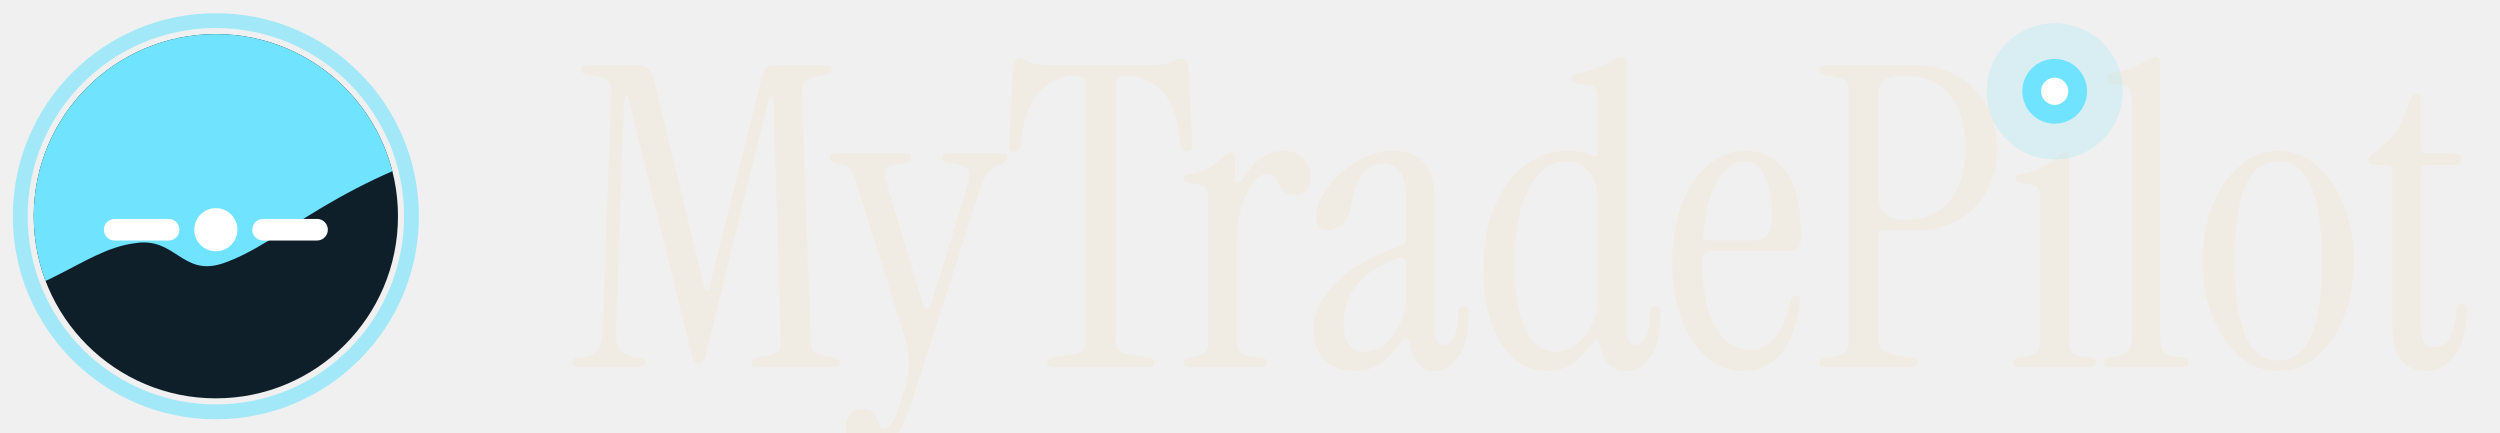
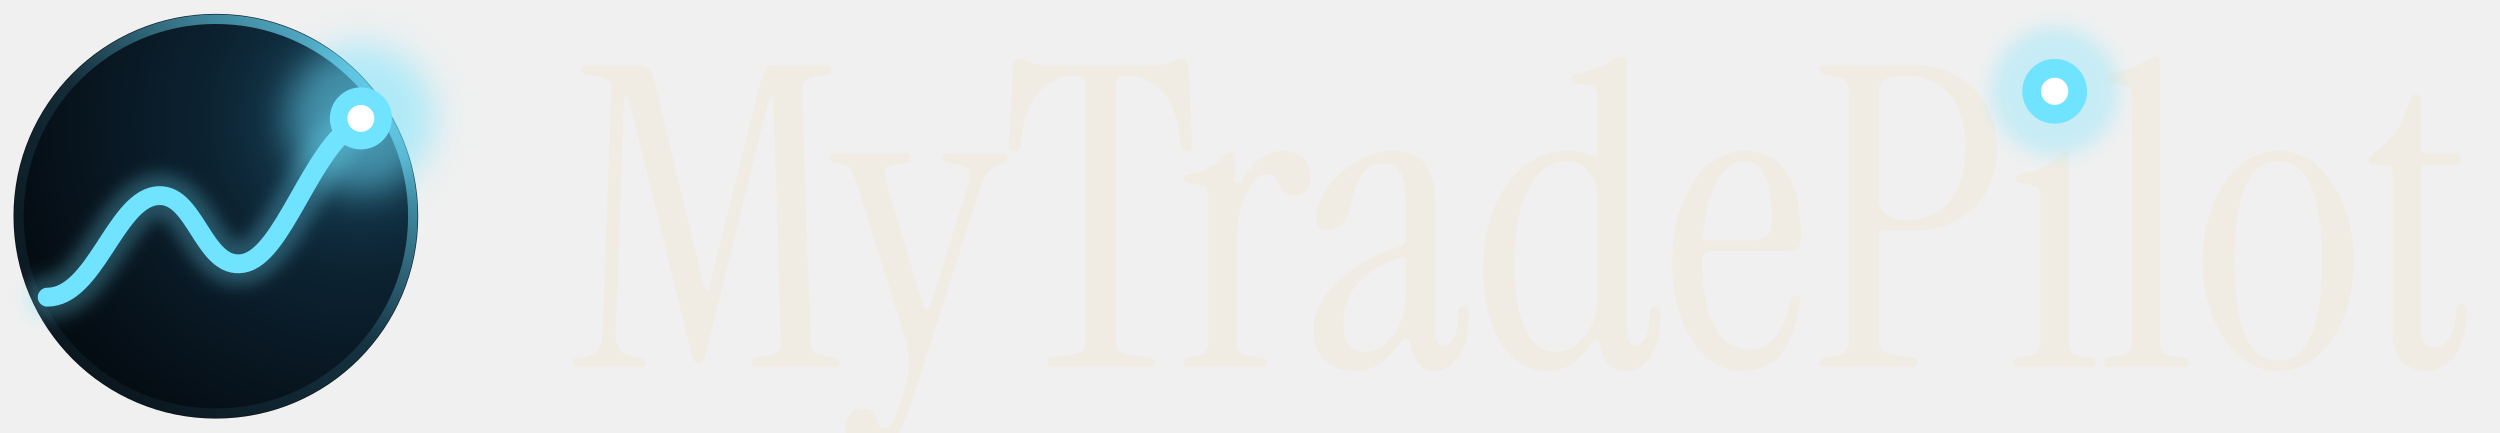
<svg xmlns="http://www.w3.org/2000/svg" viewBox="0 0 185.31 32.00" width="185" height="32" role="img" aria-label="MyTradePilot">
  <g transform="scale(0.5)">
    <defs>
-       <clipPath id="mtp-clip">
-         <circle cx="32" cy="32" r="27" />
-       </clipPath>
+       <radialGradient id="mtp-glass" cx="53.5" cy="17.5" r="52" gradientUnits="userSpaceOnUse">
+         <stop offset="0" stop-color="#17445c" />
+         <stop offset="0.45" stop-color="#0c2231" />
+         <stop offset="1" stop-color="#050d14" />
+       </radialGradient>
+       <linearGradient id="mtp-rim" x1="54" y1="10" x2="14" y2="56" gradientUnits="userSpaceOnUse">
+         <stop offset="0" stop-color="#6fe3ff" stop-opacity="0.7" />
+         <stop offset="0.5" stop-color="#6fe3ff" stop-opacity="0.12" />
+         <stop offset="1" stop-color="#6fe3ff" stop-opacity="0.05" />
+       </linearGradient>
+       <filter id="mtp-bloom" x="-60%" y="-60%" width="220%" height="220%">
+         <feGaussianBlur stdDeviation="2.6" />
+       </filter>
+       <filter id="mtp-haze" x="-30%" y="-30%" width="160%" height="160%">
+         <feGaussianBlur stdDeviation="1.2" />
+       </filter>
    </defs>
-     <circle cx="32" cy="32" r="27" fill="#0e1f2a" />
-     <path d="M-10 46 C6 45 12 37 20 36 C26 35 27 41 33 39 C42 36 50 26 74 20 L74 -10 L-10 -10 Z" fill="#6fe3ff" clip-path="url(#mtp-clip)" />
-     <circle cx="32" cy="32" r="29" fill="none" stroke="#6fe3ff" stroke-width="2.2" opacity="0.6" />
-     <path d="M17 34 H25 M39 34 H47" stroke="#ffffff" stroke-width="3.2" stroke-linecap="round" />
-     <circle cx="32" cy="34" r="3.2" fill="#ffffff" />
+     <circle cx="32" cy="32" r="30" fill="url(#mtp-glass)" />
+     <circle cx="32" cy="32" r="29.2" fill="none" stroke="url(#mtp-rim)" stroke-width="1.4" />
+     <path d="M7 44 C14 44 17 30 23 29 C29 28 30 40 36 39 C42 38 46 22 53 18" fill="none" stroke="#6fe3ff" stroke-width="6.5" stroke-linecap="round" opacity="0.28" filter="url(#mtp-haze)" />
+     <path d="M7 44 C14 44 17 30 23 29 C29 28 30 40 36 39 C42 38 46 22 53 18" fill="none" stroke="#6fe3ff" stroke-width="2.8" stroke-linecap="round" />
+     <circle cx="53.5" cy="17.5" r="11" fill="#6fe3ff" opacity="0.5" filter="url(#mtp-bloom)" />
+     <circle cx="53.5" cy="17.5" r="4.6" fill="#6fe3ff" />
+     <circle cx="53.5" cy="17.5" r="2" fill="#ffffff" />
  </g>
+   <defs>
+     <filter id="mtp-wbloom" x="-100%" y="-100%" width="300%" height="300%">
+       <feGaussianBlur stdDeviation="0.67" />
+     </filter>
+   </defs>
  <g transform="translate(42.00 27.20)">
    <path fill="#f1ece3" d="M9.80 -0.31Q9.68 -0.31 9.52 -0.40Q9.36 -0.50 9.30 -0.81L4.60 -19.88Q4.57 -20.10 4.42 -20.08Q4.26 -20.07 4.26 -19.85L3.64 -2.68Q3.61 -1.80 3.92 -1.35Q4.23 -0.90 5.01 -0.78L5.41 -0.72Q5.82 -0.68 5.82 -0.34Q5.82 0.00 5.35 0.00H0.90Q0.44 0.00 0.44 -0.34Q0.44 -0.68 0.84 -0.72L1.24 -0.78Q2.05 -0.90 2.35 -1.35Q2.64 -1.80 2.68 -2.68L3.30 -20.35Q3.33 -21.00 3.11 -21.22Q2.89 -21.44 2.18 -21.56L1.46 -21.68Q1.06 -21.78 1.06 -22.06Q1.06 -22.40 1.52 -22.40H5.26Q6.22 -22.40 6.44 -21.47L10.20 -5.94Q10.27 -5.72 10.41 -5.72Q10.55 -5.72 10.58 -5.94L14.50 -21.62Q14.68 -22.40 15.49 -22.40H19.16Q19.63 -22.40 19.63 -22.06Q19.63 -21.78 19.23 -21.68L18.51 -21.56Q17.86 -21.44 17.64 -21.22Q17.42 -21.00 17.45 -20.35L18.08 -2.05Q18.11 -1.40 18.29 -1.18Q18.48 -0.96 19.13 -0.84L19.85 -0.72Q20.25 -0.62 20.25 -0.34Q20.25 0.00 19.79 0.00H14.16Q13.69 0.00 13.69 -0.34Q13.69 -0.62 14.09 -0.72L14.81 -0.84Q15.46 -0.96 15.68 -1.18Q15.90 -1.40 15.87 -2.05L15.34 -19.85Q15.34 -20.07 15.20 -20.08Q15.06 -20.10 15.00 -19.91L10.27 -0.81Q10.20 -0.50 10.06 -0.40Q9.92 -0.31 9.80 -0.31ZM22.52 6.38Q21.68 6.38 21.19 5.80Q20.69 5.23 20.69 4.48Q20.69 3.89 21.03 3.48Q21.37 3.08 21.96 3.08Q22.46 3.08 22.68 3.30Q22.90 3.52 22.99 3.80Q23.08 4.08 23.18 4.29Q23.27 4.51 23.55 4.51Q23.89 4.51 24.17 4.03Q24.45 3.55 24.95 1.99Q25.26 1.06 25.34 0.37Q25.42 -0.31 25.31 -1.09Q25.20 -1.87 24.83 -2.99L21.44 -13.78Q21.22 -14.53 21.02 -14.75Q20.81 -14.96 20.38 -15.06L19.91 -15.15Q19.51 -15.24 19.51 -15.56Q19.51 -15.87 19.94 -15.87H25.08Q25.51 -15.87 25.51 -15.56Q25.51 -15.21 25.11 -15.15L24.61 -15.09Q23.86 -15.00 23.66 -14.73Q23.46 -14.47 23.68 -13.78L26.41 -4.67Q26.51 -4.36 26.71 -4.36Q26.91 -4.36 27.00 -4.67L29.65 -13.22Q29.90 -14.06 29.79 -14.48Q29.68 -14.90 28.90 -15.03L28.25 -15.15Q27.84 -15.24 27.84 -15.56Q27.84 -15.87 28.28 -15.87H32.23Q32.67 -15.87 32.67 -15.52Q32.67 -15.21 32.29 -15.09L32.01 -15.00Q31.55 -14.84 31.24 -14.44Q30.92 -14.03 30.58 -13.04L25.95 1.43Q25.26 3.61 24.72 4.67Q24.17 5.72 23.68 6.05Q23.18 6.38 22.52 6.38ZM36.09 0.00Q35.62 0.00 35.62 -0.34Q35.62 -0.68 36.03 -0.72L37.43 -0.93Q38.05 -1.03 38.27 -1.26Q38.48 -1.49 38.48 -2.15V-20.81Q38.48 -21.25 38.30 -21.44Q38.11 -21.62 37.52 -21.62Q36.37 -21.62 35.25 -20.63Q34.13 -19.63 33.79 -17.42L33.63 -16.40Q33.57 -15.99 33.20 -15.99Q32.73 -15.99 32.79 -16.52L33.07 -22.15Q33.13 -22.87 33.63 -22.87Q33.85 -22.87 34.04 -22.76Q34.22 -22.65 34.67 -22.52Q35.12 -22.40 36.12 -22.40H43.06Q44.05 -22.40 44.50 -22.52Q44.96 -22.65 45.16 -22.76Q45.36 -22.87 45.55 -22.87Q46.04 -22.87 46.11 -22.15L46.39 -16.52Q46.45 -15.99 45.98 -15.99Q45.61 -15.99 45.55 -16.40L45.39 -17.42Q45.08 -19.63 43.96 -20.63Q42.84 -21.62 41.66 -21.62Q41.07 -21.62 40.88 -21.44Q40.69 -21.25 40.69 -20.81V-2.15Q40.69 -1.49 40.93 -1.26Q41.16 -1.03 41.75 -0.93L43.15 -0.72Q43.56 -0.68 43.56 -0.34Q43.56 0.00 43.09 0.00ZM50.06 -13.88Q51.33 -16.05 53.14 -16.05Q54.16 -16.05 54.66 -15.45Q55.16 -14.84 55.16 -14.09Q55.16 -13.50 54.86 -13.13Q54.57 -12.76 53.95 -12.76Q53.45 -12.76 53.22 -12.99Q52.98 -13.22 52.84 -13.53Q52.70 -13.84 52.52 -14.08Q52.33 -14.31 51.89 -14.31Q51.33 -14.31 50.84 -13.64Q50.34 -12.97 50.01 -11.85Q49.68 -10.73 49.68 -9.30V-2.08Q49.68 -1.43 49.89 -1.15Q50.09 -0.87 50.74 -0.81L51.58 -0.72Q51.92 -0.65 51.92 -0.37Q51.92 0.00 51.46 0.00H46.20Q45.73 0.00 45.73 -0.34Q45.73 -0.62 46.14 -0.72L46.51 -0.78Q47.16 -0.90 47.37 -1.17Q47.57 -1.43 47.57 -2.08V-12.54Q47.57 -13.10 47.40 -13.30Q47.23 -13.50 46.79 -13.56L46.14 -13.66Q45.73 -13.69 45.73 -14.00Q45.73 -14.25 46.23 -14.34Q47.20 -14.50 47.71 -14.84Q48.22 -15.18 48.78 -15.68Q49.06 -15.96 49.25 -15.96Q49.53 -15.96 49.53 -15.59V-13.91Q49.53 -13.69 49.72 -13.64Q49.90 -13.60 50.06 -13.88ZM58.33 0.28Q57.03 0.28 56.19 -0.54Q55.35 -1.37 55.35 -2.74Q55.35 -4.08 56.19 -5.27Q57.03 -6.47 58.49 -7.44Q59.95 -8.40 61.82 -8.99Q62.22 -9.12 62.22 -9.52V-12.35Q62.22 -13.84 61.76 -14.48Q61.29 -15.12 60.48 -15.12Q59.70 -15.12 59.06 -14.42Q58.43 -13.72 58.15 -12.07Q57.99 -11.08 57.48 -10.62Q56.96 -10.17 56.44 -10.17Q55.56 -10.17 55.56 -11.04Q55.56 -11.95 56.08 -12.83Q56.59 -13.72 57.43 -14.45Q58.27 -15.18 59.27 -15.62Q60.26 -16.05 61.26 -16.05Q64.34 -16.05 64.34 -12.48V-2.96Q64.34 -1.65 64.99 -1.65Q65.40 -1.65 65.74 -2.19Q66.08 -2.74 66.08 -4.04Q66.08 -4.54 66.48 -4.54Q66.86 -4.54 66.86 -4.01Q66.86 -1.74 66.06 -0.73Q65.27 0.28 64.28 0.28Q63.53 0.28 63.09 -0.33Q62.66 -0.93 62.50 -1.77Q62.47 -2.08 62.24 -2.10Q62.00 -2.12 61.79 -1.80Q61.04 -0.78 60.26 -0.25Q59.48 0.28 58.33 0.28ZM59.17 -1.15Q59.98 -1.15 60.67 -1.73Q61.35 -2.30 61.79 -3.27Q62.22 -4.23 62.22 -5.44V-7.72Q62.22 -8.31 61.57 -8.06Q59.67 -7.37 58.63 -6.18Q57.59 -4.98 57.59 -3.30Q57.59 -1.15 59.17 -1.15ZM72.64 0.28Q71.28 0.28 70.20 -0.67Q69.13 -1.62 68.54 -3.31Q67.95 -5.01 67.95 -7.25Q67.95 -9.86 68.76 -11.84Q69.56 -13.81 71.00 -14.93Q72.43 -16.05 74.23 -16.05Q74.67 -16.05 75.10 -15.98Q75.54 -15.90 75.94 -15.71Q76.44 -15.46 76.44 -15.93V-19.91Q76.44 -20.47 76.27 -20.69Q76.10 -20.91 75.66 -20.94L74.85 -21.03Q74.51 -21.09 74.51 -21.40Q74.51 -21.72 74.85 -21.78Q75.85 -21.96 76.46 -22.21Q77.06 -22.46 77.47 -22.71Q77.96 -23.02 78.21 -23.02Q78.56 -23.02 78.56 -22.52V-2.96Q78.56 -1.65 79.21 -1.65Q79.61 -1.65 79.96 -2.19Q80.30 -2.74 80.30 -4.04Q80.30 -4.54 80.70 -4.54Q81.08 -4.54 81.08 -4.01Q81.08 -1.74 80.30 -0.73Q79.52 0.28 78.52 0.28Q77.62 0.28 77.16 -0.33Q76.69 -0.93 76.53 -1.77Q76.50 -2.02 76.32 -2.04Q76.13 -2.05 75.97 -1.80Q75.10 -0.59 74.39 -0.16Q73.67 0.28 72.64 0.28ZM73.33 -1.15Q74.14 -1.15 74.84 -1.70Q75.54 -2.24 75.99 -3.17Q76.44 -4.11 76.44 -5.26V-12.26Q76.44 -13.66 75.80 -14.47Q75.16 -15.28 74.14 -15.28Q72.40 -15.28 71.32 -13.24Q70.25 -11.20 70.25 -7.68Q70.25 -4.48 71.07 -2.82Q71.90 -1.15 73.33 -1.15ZM87.20 0.28Q85.71 0.28 84.53 -0.72Q83.35 -1.71 82.65 -3.53Q81.95 -5.35 81.95 -7.75Q81.95 -10.20 82.66 -12.07Q83.38 -13.94 84.62 -15.00Q85.87 -16.05 87.39 -16.05Q89.23 -16.05 90.36 -14.54Q91.50 -13.04 91.50 -9.64Q91.50 -8.62 90.72 -8.62H84.81Q84.19 -8.62 84.19 -7.90Q84.19 -4.60 85.15 -2.96Q86.12 -1.31 87.61 -1.31Q88.79 -1.31 89.54 -2.15Q90.28 -2.99 90.75 -4.98Q90.84 -5.32 91.16 -5.32Q91.53 -5.32 91.44 -4.70Q90.94 -1.93 89.85 -0.82Q88.76 0.28 87.20 0.28ZM84.72 -9.40H87.86Q89.35 -9.40 89.35 -10.95Q89.35 -12.97 88.85 -14.12Q88.36 -15.28 87.36 -15.28Q86.15 -15.28 85.32 -13.88Q84.50 -12.48 84.25 -9.89Q84.19 -9.40 84.72 -9.40ZM93.33 0.00Q92.87 0.00 92.87 -0.34Q92.87 -0.62 93.27 -0.72L93.99 -0.84Q94.64 -0.96 94.84 -1.18Q95.04 -1.40 95.04 -2.05V-20.35Q95.04 -21.00 94.84 -21.22Q94.64 -21.44 93.99 -21.56L93.27 -21.68Q92.87 -21.78 92.87 -22.06Q92.87 -22.40 93.33 -22.40H99.84Q101.67 -22.40 103.07 -21.61Q104.47 -20.81 105.25 -19.41Q106.03 -18.01 106.03 -16.18Q106.03 -14.40 105.25 -13.04Q104.47 -11.67 103.10 -10.90Q101.73 -10.14 99.93 -10.14H97.69Q97.25 -10.14 97.25 -9.71V-2.18Q97.25 -1.52 97.50 -1.29Q97.75 -1.06 98.62 -0.90L99.77 -0.72Q100.12 -0.65 100.12 -0.37Q100.12 0.00 99.65 0.00ZM97.25 -12.63Q97.25 -10.92 99.34 -10.92Q101.36 -10.92 102.53 -12.35Q103.69 -13.78 103.69 -16.27Q103.69 -18.82 102.51 -20.22Q101.33 -21.62 99.15 -21.62Q97.25 -21.62 97.25 -20.38ZM107.71 0.00Q107.24 0.00 107.24 -0.34Q107.24 -0.62 107.64 -0.72L108.02 -0.78Q108.80 -0.90 109.01 -1.17Q109.23 -1.43 109.23 -2.08V-12.54Q109.23 -13.10 109.06 -13.30Q108.89 -13.50 108.45 -13.56L107.80 -13.66Q107.40 -13.69 107.40 -14.00Q107.40 -14.25 107.89 -14.34Q108.86 -14.50 109.45 -14.84Q110.04 -15.18 110.60 -15.68Q110.88 -15.96 111.07 -15.96Q111.35 -15.96 111.35 -15.59V-2.08Q111.35 -1.43 111.53 -1.15Q111.72 -0.87 112.25 -0.81L113.03 -0.72Q113.37 -0.65 113.37 -0.37Q113.37 0.00 112.90 0.00ZM114.33 0.00Q113.96 0.00 113.96 -0.34Q113.96 -0.65 114.30 -0.72L114.74 -0.78Q115.39 -0.87 115.70 -1.15Q116.01 -1.43 116.01 -2.08V-19.91Q116.01 -20.47 115.84 -20.69Q115.67 -20.91 115.24 -20.94L114.52 -21.03Q114.18 -21.09 114.18 -21.40Q114.18 -21.72 114.52 -21.78Q115.39 -21.96 116.01 -22.21Q116.64 -22.46 117.04 -22.71Q117.54 -23.02 117.79 -23.02Q118.13 -23.02 118.13 -22.52V-2.08Q118.13 -1.43 118.33 -1.17Q118.53 -0.90 119.19 -0.81L119.90 -0.72Q120.24 -0.65 120.24 -0.34Q120.24 0.00 119.87 0.00ZM126.87 0.28Q125.28 0.28 124.02 -0.79Q122.76 -1.87 122.02 -3.73Q121.27 -5.60 121.27 -7.90Q121.27 -10.20 122.02 -12.04Q122.76 -13.88 124.04 -14.96Q125.32 -16.05 126.87 -16.05Q128.46 -16.05 129.72 -14.96Q130.98 -13.88 131.72 -12.04Q132.47 -10.20 132.47 -7.90Q132.47 -5.60 131.74 -3.73Q131.01 -1.87 129.73 -0.79Q128.46 0.28 126.87 0.28ZM126.87 -0.50Q130.11 -0.50 130.11 -7.90Q130.11 -15.28 126.87 -15.28Q123.64 -15.28 123.64 -7.90Q123.64 -0.50 126.87 -0.50ZM137.82 0.28Q136.73 0.28 136.03 -0.48Q135.33 -1.24 135.33 -2.99V-14.62Q135.33 -15.00 134.96 -15.00H134.06Q133.56 -15.00 133.56 -15.37Q133.56 -15.62 133.84 -15.80Q134.87 -16.52 135.49 -17.34Q136.11 -18.17 136.58 -19.60Q136.80 -20.25 137.11 -20.25Q137.45 -20.25 137.45 -19.76V-16.30Q137.45 -15.87 137.88 -15.87H139.91Q140.40 -15.87 140.40 -15.43Q140.40 -15.00 139.91 -15.00H137.88Q137.45 -15.00 137.45 -14.56V-2.96Q137.45 -2.27 137.67 -1.88Q137.88 -1.49 138.48 -1.49Q139.13 -1.49 139.55 -2.15Q139.97 -2.80 140.09 -4.26Q140.16 -4.70 140.50 -4.70Q140.87 -4.70 140.87 -4.23Q140.78 -1.84 139.89 -0.78Q139.00 0.28 137.82 0.28Z" />
-     <circle cx="110.30" cy="-20.46" r="5.05" fill="#6fe3ff" opacity="0.18" />
+     <circle cx="110.30" cy="-20.46" r="4.80" fill="#6fe3ff" opacity="0.32" filter="url(#mtp-wbloom)" />
    <circle cx="110.30" cy="-20.46" r="2.40" fill="#6fe3ff" />
    <circle cx="110.30" cy="-20.46" r="1.01" fill="#ffffff" />
  </g>
</svg>
